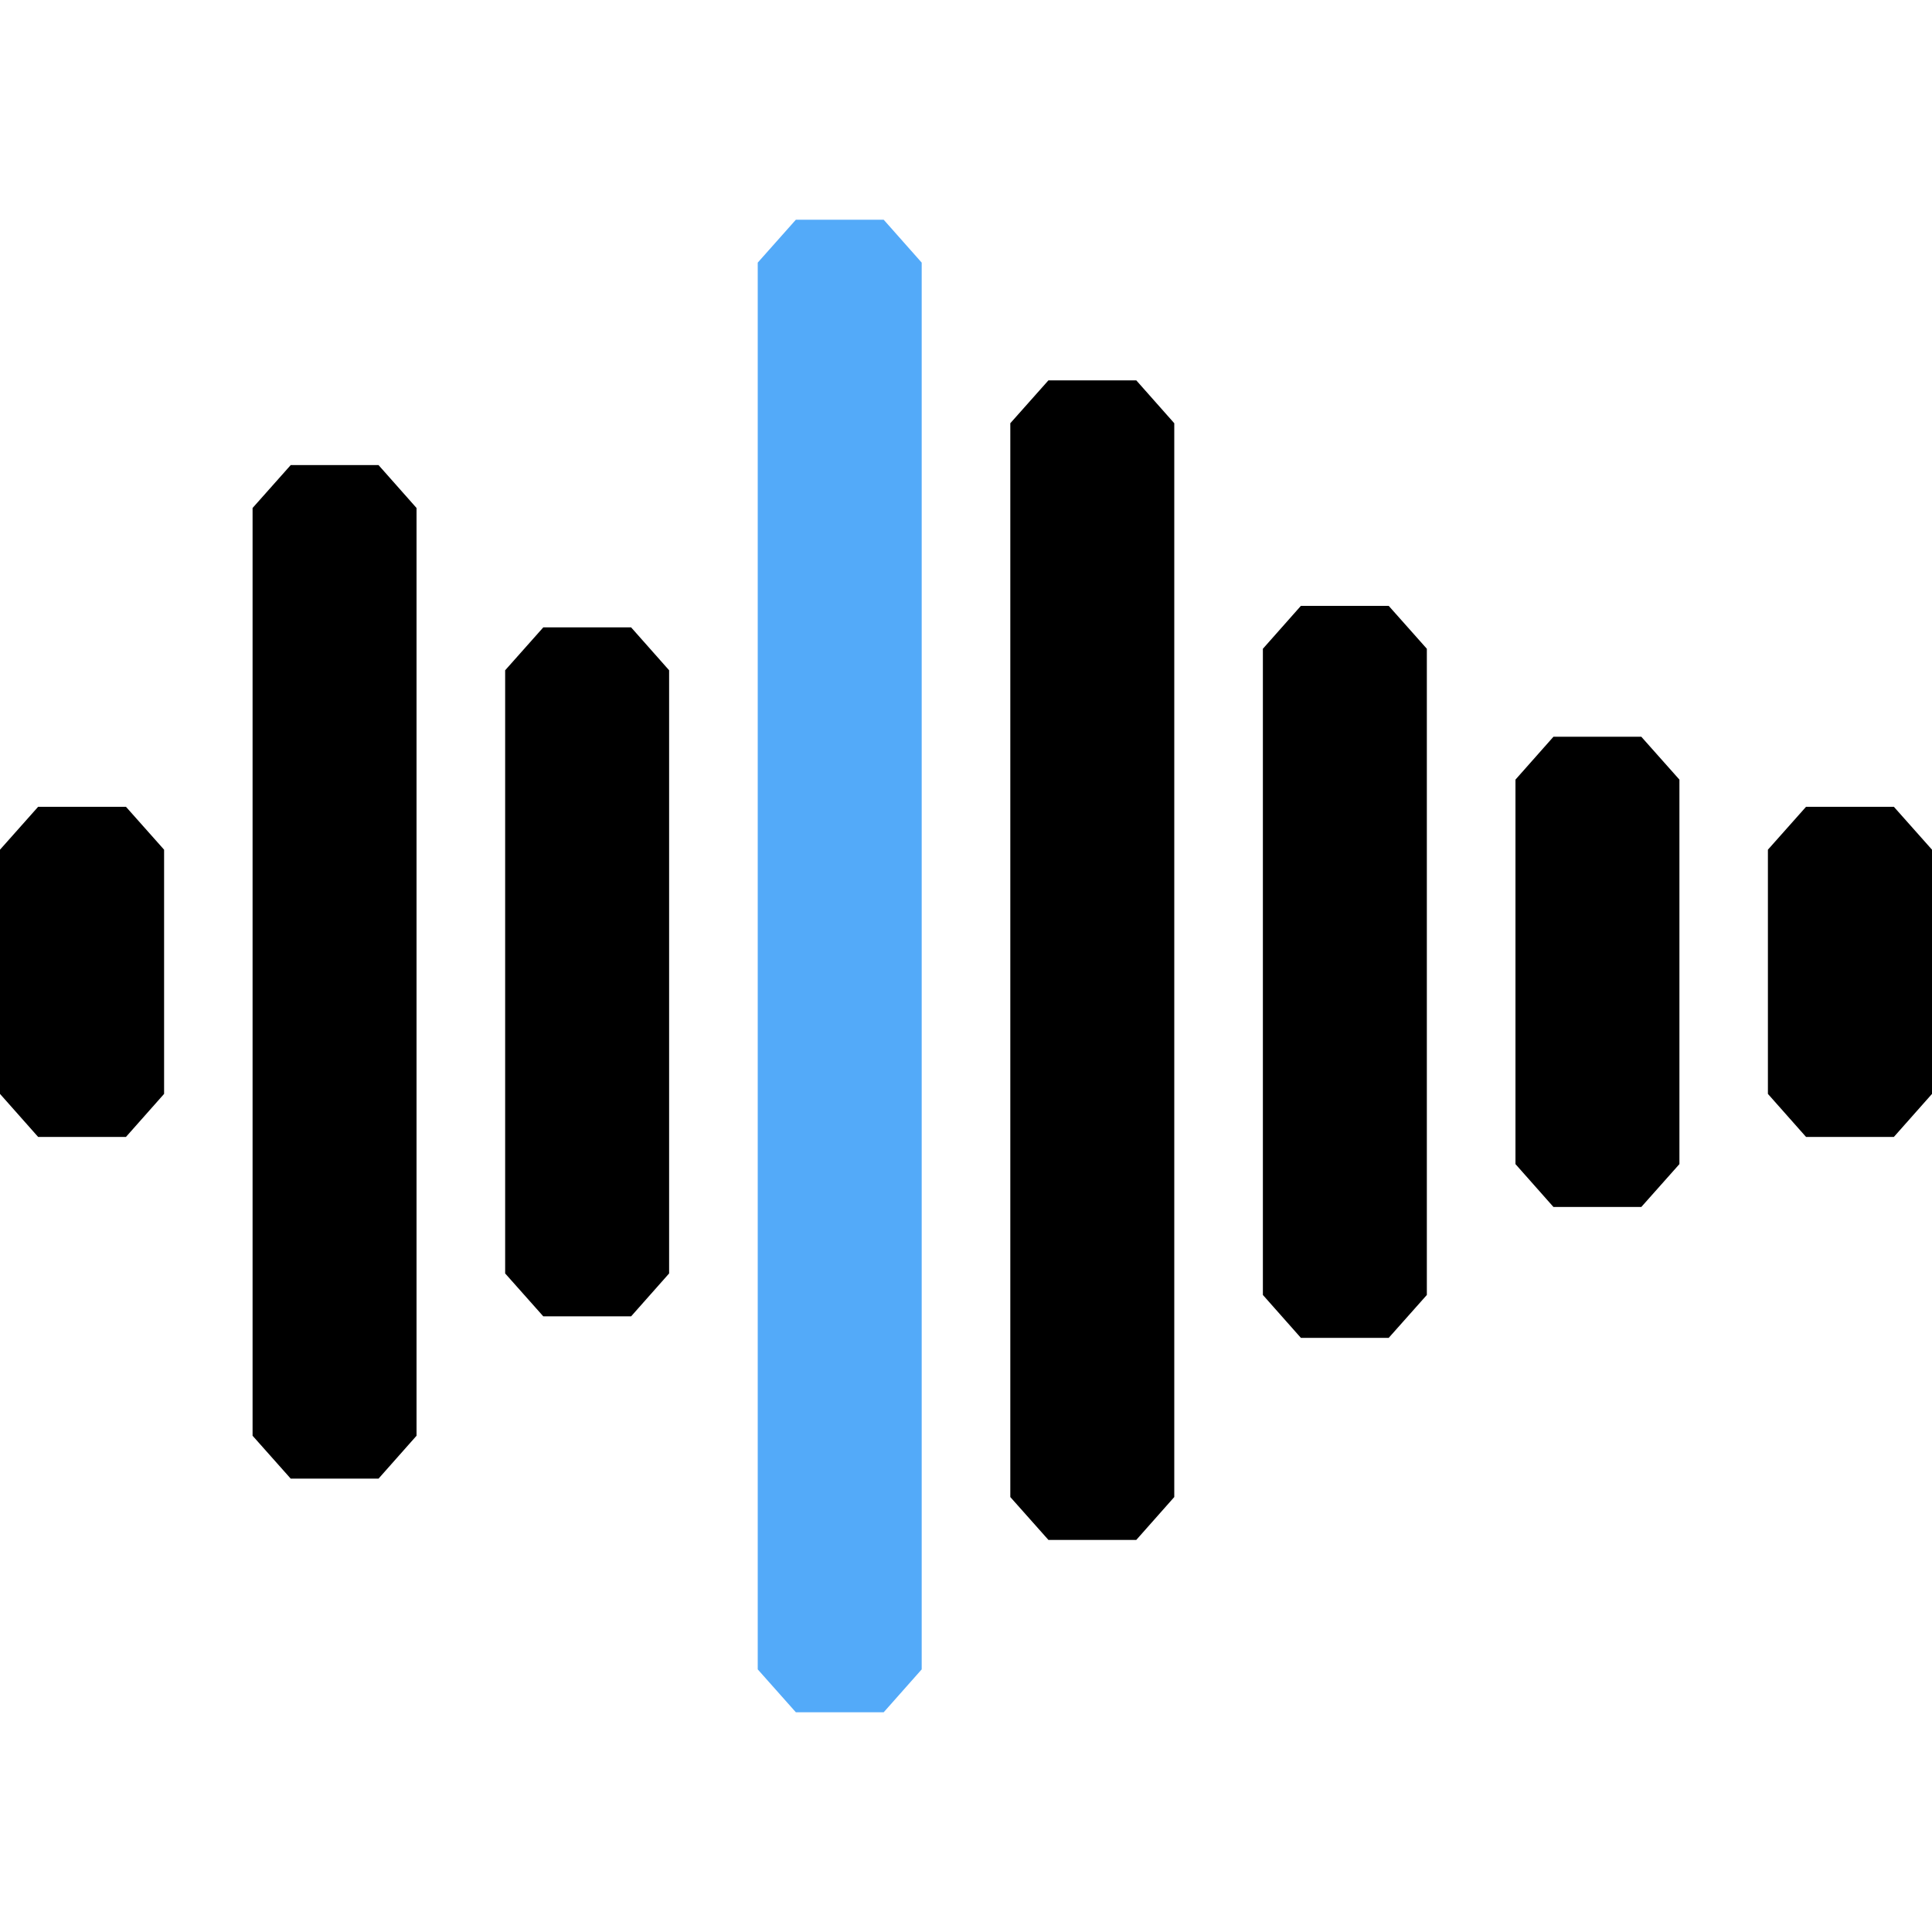
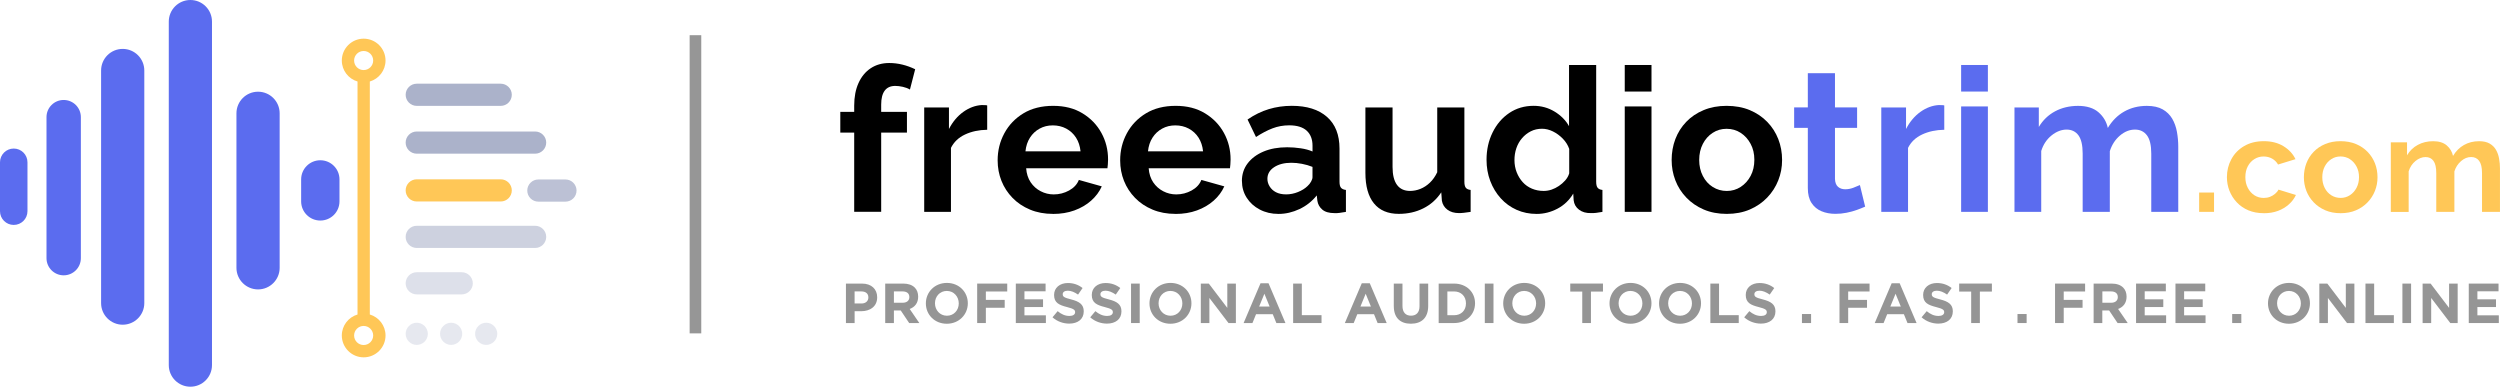
- <svg xmlns="http://www.w3.org/2000/svg" id="Layer_2" data-name="Layer 2" viewBox="0 0 150 150">
+ <svg xmlns="http://www.w3.org/2000/svg" id="Layer_2" data-name="Layer 2" viewBox="0 0 935.53 144.71">
  <defs>
    <style>
      .cls-1 {
-         fill: none;
+         opacity: .6;
      }

      .cls-2 {
-         fill: #53aaf9;
+         opacity: .3;
+       }
+ 
+       .cls-3 {
+         fill: #ffc757;
+       }
+ 
+       .cls-4 {
+         opacity: .4;
+       }
+ 
+       .cls-5 {
+         fill: #5b6cef;
+       }
+ 
+       .cls-6 {
+         opacity: .8;
+       }
+ 
+       .cls-7 {
+         fill: #969696;
+       }
+ 
+       .cls-8 {
+         fill: #959595;
+       }
+ 
+       .cls-9 {
+         fill: #abb2ca;
      }
    </style>
  </defs>
  <g id="Layer_1-2" data-name="Layer 1">
    <g>
-       <rect class="cls-1" width="150" height="150" />
      <g>
-         <polygon points="9.78 88.27 2.96 88.27 0 84.93 0 65.97 2.96 62.64 9.78 62.64 12.74 65.97 12.74 84.93 9.78 88.27" />
-         <polygon points="49 102.2 42.18 102.2 39.22 98.87 39.22 52.04 42.18 48.71 49 48.71 51.95 52.04 51.95 98.87 49 102.2" />
-         <polygon class="cls-2" points="68.61 132.94 61.79 132.94 58.83 129.61 58.83 20.39 61.79 17.06 68.61 17.06 71.56 20.39 71.56 129.61 68.61 132.94" />
-         <polygon points="88.22 119.56 81.4 119.56 78.44 116.23 78.44 32.86 81.4 29.53 88.22 29.53 91.17 32.86 91.17 116.23 88.22 119.56" />
-         <polygon points="107.82 103.87 101 103.87 98.05 100.54 98.05 50.37 101 47.04 107.82 47.04 110.78 50.37 110.78 100.54 107.82 103.87" />
-         <polygon points="127.43 93.71 120.61 93.71 117.66 90.38 117.66 60.53 120.61 57.2 127.43 57.2 130.39 60.53 130.39 90.38 127.43 93.71" />
-         <polygon points="147.04 88.27 140.22 88.27 137.26 84.93 137.26 65.97 140.22 62.64 147.04 62.64 150 65.97 150 84.93 147.04 88.27" />
-         <polygon points="29.39 114.8 22.57 114.8 19.61 111.47 19.61 39.44 22.57 36.11 29.39 36.11 32.34 39.44 32.34 111.47 29.39 114.8" />
+         <rect class="cls-5" x="63.16" y="0" width="16.17" height="144.71" rx="8.09" ry="8.09" />
+         <rect class="cls-5" x="37.83" y="18.3" width="16.17" height="103.21" rx="8.09" ry="8.09" />
+         <rect class="cls-5" x="88.48" y="34.32" width="16.17" height="73.98" rx="8.09" ry="8.09" />
+         <rect class="cls-5" x="0" y="55.59" width="10.28" height="28.58" rx="5.14" ry="5.14" />
+         <rect class="cls-5" x="17.4" y="37.41" width="12.86" height="65.62" rx="6.43" ry="6.43" />
+         <rect class="cls-5" x="112.69" y="59.97" width="14.35" height="22.56" rx="7.17" ry="7.17" />
+         <path class="cls-3" d="M187.37,75.4h-31.42c-2.29,0-4.15-1.86-4.15-4.15s1.86-4.15,4.15-4.15h31.42c2.29,0,4.15,1.86,4.15,4.15s-1.86,4.15-4.15,4.15Z" />
+         <g class="cls-6">
+           <path class="cls-9" d="M211.6,75.46h-10.14c-2.29,0-4.15-1.86-4.15-4.15s1.86-4.15,4.15-4.15h10.14c2.29,0,4.15,1.86,4.15,4.15s-1.86,4.15-4.15,4.15Z" />
+         </g>
+         <path class="cls-9" d="M200.25,57.51h-44.3c-2.29,0-4.15-1.86-4.15-4.15s1.86-4.15,4.15-4.15h44.3c2.29,0,4.15,1.86,4.15,4.15s-1.86,4.15-4.15,4.15Z" />
+         <path class="cls-9" d="M187.37,39.62h-31.42c-2.29,0-4.15-1.86-4.15-4.15s1.86-4.15,4.15-4.15h31.42c2.29,0,4.15,1.86,4.15,4.15s-1.86,4.15-4.15,4.15Z" />
+         <g class="cls-1">
+           <path class="cls-9" d="M200.25,92.79h-44.3c-2.29,0-4.15-1.86-4.15-4.15s1.86-4.15,4.15-4.15h44.3c2.29,0,4.15,1.86,4.15,4.15s-1.86,4.15-4.15,4.15Z" />
+         </g>
+         <g class="cls-4">
+           <path class="cls-9" d="M172.78,110.17h-16.83c-2.29,0-4.15-1.86-4.15-4.15s1.86-4.15,4.15-4.15h16.83c2.29,0,4.15,1.86,4.15,4.15s-1.86,4.15-4.15,4.15Z" />
+         </g>
+         <g class="cls-2">
+           <path class="cls-9" d="M155.95,129.07c-1.1,0-2.17-.44-2.93-1.22-.77-.77-1.22-1.83-1.22-2.93,0-.27.03-.54.08-.81.05-.26.13-.53.23-.77.11-.25.23-.49.39-.72.15-.22.32-.43.52-.63.77-.78,1.83-1.22,2.93-1.22s2.16.44,2.93,1.22c.77.77,1.22,1.84,1.22,2.93s-.44,2.17-1.22,2.93c-.77.77-1.84,1.22-2.93,1.22Z" />
+         </g>
+         <g class="cls-2">
+           <path class="cls-9" d="M168.82,129.07c-1.09,0-2.16-.44-2.93-1.22-.77-.77-1.22-1.84-1.22-2.93s.44-2.16,1.22-2.93c.77-.78,1.84-1.22,2.93-1.22s2.17.44,2.94,1.22c.77.77,1.21,1.84,1.21,2.93s-.44,2.17-1.22,2.93c-.77.77-1.83,1.22-2.93,1.22Z" />
+         </g>
+         <g class="cls-2">
+           <path class="cls-9" d="M181.94,129.07c-1.1,0-2.17-.44-2.94-1.22s-1.21-1.83-1.21-2.93.44-2.17,1.21-2.93c.77-.78,1.84-1.22,2.94-1.22s2.16.44,2.93,1.22c.19.19.37.41.52.63.15.23.28.47.38.72.11.25.18.52.24.77.06.27.08.54.08.81,0,1.09-.44,2.16-1.22,2.93s-1.84,1.22-2.93,1.22Z" />
+         </g>
+         <path class="cls-3" d="M138.39,117.69V30.5c3.39-1,5.88-4.14,5.88-7.85,0-4.51-3.67-8.18-8.18-8.18s-8.18,3.67-8.18,8.18c0,3.71,2.49,6.85,5.88,7.85v87.19c-3.39,1-5.88,4.14-5.88,7.85,0,4.51,3.67,8.18,8.18,8.18s8.18-3.67,8.18-8.18c0-3.71-2.49-6.85-5.88-7.85ZM132.51,22.65c0-1.97,1.6-3.57,3.57-3.57s3.57,1.6,3.57,3.57-1.6,3.57-3.57,3.57-3.57-1.6-3.57-3.57ZM136.08,129.11c-1.97,0-3.57-1.6-3.57-3.57s1.6-3.57,3.57-3.57,3.57,1.6,3.57,3.57-1.6,3.57-3.57,3.57Z" />
      </g>
+       <g>
+         <g>
+           <path d="M319.65,79.28v-29.66h-5.2v-7.75h5.2v-2.33c0-3.26.54-6.09,1.62-8.47,1.08-2.38,2.6-4.23,4.56-5.53,1.96-1.3,4.27-1.96,6.93-1.96,1.66,0,3.3.2,4.93.6,1.63.4,3.22.98,4.78,1.73l-1.96,7.6c-.75-.45-1.64-.79-2.67-1.02-1.03-.23-1.97-.34-2.82-.34-1.76,0-3.07.59-3.95,1.77-.88,1.18-1.32,2.92-1.32,5.23v2.71h9.64v7.75h-9.64v29.66h-10.09Z" />
+           <path d="M369.41,48.56c-3.11.05-5.87.64-8.28,1.77-2.41,1.13-4.17,2.8-5.27,5.01v23.94h-10.01v-39.07h9.26v8.06c1.4-2.71,3.2-4.84,5.38-6.4,2.18-1.56,4.48-2.41,6.89-2.56.5.05.9.06,1.21.04.3-.02.58.01.83.11v9.11Z" />
+           <path d="M394.03,80.04c-3.16,0-6.02-.53-8.58-1.6-2.56-1.07-4.74-2.53-6.55-4.39-1.81-1.86-3.19-3.98-4.14-6.37-.95-2.38-1.43-4.94-1.43-7.67,0-3.67.84-7.06,2.52-10.16,1.68-3.1,4.07-5.59,7.15-7.45,3.09-1.86,6.79-2.79,11.1-2.79s7.93.93,10.99,2.8c3.06,1.86,5.42,4.31,7.08,7.35s2.48,6.34,2.48,9.92c0,.65-.03,1.26-.08,1.83-.05.57-.1,1.06-.15,1.45h-30.42c.15,2.06.72,3.82,1.69,5.26s2.23,2.56,3.76,3.35c1.53.79,3.15,1.18,4.86,1.18,2.06,0,3.98-.49,5.76-1.47,1.78-.98,3-2.3,3.65-3.95l8.58,2.41c-.9,2.01-2.23,3.79-3.99,5.35-1.76,1.56-3.84,2.77-6.25,3.65-2.41.88-5.09,1.32-8.06,1.32ZM383.72,56.62h20.63c-.2-1.96-.77-3.67-1.69-5.11-.93-1.45-2.15-2.57-3.65-3.38-1.51-.81-3.19-1.21-5.04-1.21s-3.45.4-4.93,1.21c-1.48.81-2.69,1.94-3.61,3.38-.93,1.45-1.49,3.15-1.69,5.11Z" />
+           <path d="M439.88,80.04c-3.16,0-6.02-.53-8.58-1.6-2.56-1.07-4.74-2.53-6.55-4.39-1.81-1.86-3.19-3.98-4.14-6.37-.95-2.38-1.43-4.94-1.43-7.67,0-3.67.84-7.06,2.52-10.16,1.68-3.1,4.07-5.59,7.15-7.45,3.09-1.86,6.79-2.79,11.1-2.79s7.93.93,10.99,2.8c3.06,1.86,5.42,4.31,7.08,7.35s2.48,6.34,2.48,9.92c0,.65-.03,1.26-.08,1.83-.05.57-.1,1.06-.15,1.45h-30.42c.15,2.06.72,3.82,1.69,5.26s2.23,2.56,3.76,3.35c1.53.79,3.15,1.18,4.86,1.18,2.06,0,3.98-.49,5.76-1.47,1.78-.98,3-2.3,3.65-3.95l8.58,2.41c-.9,2.01-2.23,3.79-3.99,5.35-1.76,1.56-3.84,2.77-6.25,3.65-2.41.88-5.09,1.32-8.06,1.32ZM429.57,56.62h20.63c-.2-1.96-.77-3.67-1.69-5.11-.93-1.45-2.15-2.57-3.65-3.38-1.51-.81-3.19-1.21-5.04-1.21s-3.45.4-4.93,1.21c-1.48.81-2.69,1.94-3.61,3.38-.93,1.45-1.49,3.15-1.69,5.11Z" />
+           <path d="M464.73,67.76c0-2.53.72-4.74,2.15-6.62,1.43-1.88,3.41-3.36,5.95-4.43,2.53-1.07,5.48-1.6,8.85-1.6,1.66,0,3.34.13,5.04.38,1.71.25,3.19.65,4.44,1.2v-2.17c0-2.41-.73-4.29-2.18-5.62-1.46-1.33-3.64-2-6.55-2-2.21,0-4.29.38-6.25,1.13-1.96.75-4.02,1.83-6.17,3.24l-3.16-6.55c2.56-1.76,5.21-3.05,7.94-3.88,2.73-.83,5.61-1.24,8.62-1.24,5.62,0,10,1.37,13.14,4.12,3.14,2.75,4.71,6.72,4.71,11.91v12.4c0,1.04.19,1.78.56,2.23.38.45.99.72,1.84.82v8.21c-.9.15-1.72.28-2.45.38-.73.1-1.34.12-1.84.08-2.01,0-3.53-.44-4.55-1.32-1.03-.88-1.64-1.97-1.84-3.28l-.23-2.03c-1.76,2.21-3.92,3.92-6.47,5.12-2.56,1.2-5.17,1.81-7.83,1.81s-4.96-.55-7.04-1.64c-2.08-1.09-3.71-2.57-4.89-4.43-1.18-1.86-1.77-3.93-1.77-6.21ZM489.27,69.65c.55-.49,1-1.05,1.35-1.69.35-.64.53-1.17.53-1.62v-3.89c-1.21-.49-2.51-.87-3.92-1.14-1.41-.27-2.74-.4-3.99-.4-2.61,0-4.76.55-6.44,1.65s-2.52,2.56-2.52,4.37c0,.98.27,1.92.83,2.83.55.91,1.34,1.63,2.37,2.17,1.03.54,2.3.81,3.8.81s2.99-.29,4.44-.88c1.46-.59,2.63-1.32,3.54-2.2Z" />
+           <path d="M510.95,64.67v-24.46h10.16v22.24c0,2.98.55,5.22,1.66,6.73,1.1,1.51,2.74,2.27,4.89,2.27,1.3,0,2.6-.26,3.88-.77,1.28-.52,2.46-1.29,3.54-2.32s2-2.33,2.75-3.91v-24.24h10.16v27.82c0,1.04.18,1.78.53,2.23.35.45.95.72,1.81.82v8.21c-1,.15-1.84.26-2.52.34-.68.08-1.29.11-1.84.11-1.76,0-3.2-.42-4.33-1.27-1.13-.85-1.82-1.96-2.07-3.36l-.23-3.13c-1.76,2.64-4,4.64-6.74,6-2.74,1.37-5.79,2.05-9.15,2.05-4.07,0-7.17-1.3-9.3-3.92-2.13-2.61-3.2-6.43-3.2-11.45Z" />
+           <path d="M556.28,59.78c0-3.72.75-7.12,2.26-10.2s3.59-5.51,6.25-7.3c2.66-1.79,5.7-2.68,9.11-2.68,2.86,0,5.47.72,7.83,2.15,2.36,1.43,4.17,3.25,5.42,5.46v-22.89h10.16v43.67c0,1.05.17,1.81.53,2.26.35.45.95.73,1.81.83v8.21c-1.81.35-3.24.5-4.29.45-1.81.05-3.3-.38-4.48-1.28-1.18-.9-1.84-2.08-2-3.54l-.15-2.48c-1.46,2.46-3.43,4.34-5.91,5.65s-5.08,1.96-7.79,1.96-5.21-.51-7.49-1.53c-2.29-1.02-4.27-2.46-5.95-4.32-1.68-1.86-2.99-4.02-3.92-6.48-.93-2.46-1.39-5.1-1.39-7.93ZM587.22,64.88v-9.16c-.5-1.43-1.31-2.71-2.41-3.84-1.1-1.13-2.33-2.03-3.69-2.7-1.35-.66-2.71-1-4.07-1-1.56,0-2.96.32-4.22.96-1.26.64-2.35,1.5-3.28,2.59-.93,1.08-1.63,2.33-2.11,3.73-.48,1.4-.71,2.89-.71,4.47s.28,3.14.83,4.54c.55,1.4,1.3,2.63,2.26,3.69.95,1.06,2.11,1.87,3.46,2.44,1.36.57,2.81.85,4.37.85,1,0,1.98-.16,2.94-.48.95-.32,1.87-.78,2.75-1.37.88-.59,1.67-1.28,2.37-2.07.7-.79,1.21-1.67,1.51-2.66Z" />
+           <path d="M608,34.26v-9.94h10.01v9.94h-10.01ZM608,79.28v-39.45h10.01v39.45h-10.01Z" />
+           <path d="M646.17,80.04c-3.21,0-6.09-.55-8.62-1.64-2.54-1.09-4.71-2.58-6.51-4.47-1.81-1.89-3.18-4.03-4.1-6.44-.93-2.41-1.39-4.95-1.39-7.63s.46-5.39,1.39-7.82c.93-2.43,2.28-4.58,4.07-6.44,1.78-1.86,3.95-3.33,6.51-4.39,2.56-1.07,5.42-1.6,8.58-1.6s6.16.53,8.7,1.6c2.53,1.07,4.71,2.53,6.51,4.39,1.81,1.86,3.19,4.01,4.14,6.44.95,2.43,1.43,5.04,1.43,7.82s-.48,5.22-1.43,7.63c-.95,2.41-2.33,4.56-4.14,6.44-1.81,1.89-3.98,3.38-6.51,4.47-2.54,1.09-5.41,1.64-8.62,1.64ZM635.86,59.86c0,2.22.45,4.21,1.36,5.98.9,1.77,2.15,3.15,3.73,4.14,1.58.98,3.32,1.48,5.23,1.48s3.64-.5,5.2-1.51c1.55-1.01,2.8-2.39,3.73-4.13.93-1.75,1.39-3.75,1.39-6.02s-.46-4.2-1.39-5.95c-.93-1.75-2.17-3.13-3.73-4.14-1.56-1.01-3.31-1.51-5.27-1.51s-3.64.5-5.2,1.51-2.79,2.39-3.69,4.14c-.9,1.75-1.36,3.75-1.36,6.02Z" />
+           <path class="cls-5" d="M697.97,77.32c-.9.4-1.95.82-3.12,1.24-1.18.43-2.46.78-3.84,1.05-1.38.28-2.77.41-4.18.41-1.91,0-3.64-.32-5.2-.97-1.56-.65-2.8-1.68-3.73-3.1-.93-1.42-1.39-3.27-1.39-5.56v-22.53h-5.12v-7.68h5.12v-12.8h10.16v12.8h8.28v7.68h-8.28v19.1c.05,1.34.43,2.32,1.13,2.94.7.62,1.61.93,2.71.93,1,0,2.01-.19,3.01-.56,1-.38,1.83-.72,2.48-1.02l1.96,8.06Z" />
+           <path class="cls-5" d="M727.56,48.56c-3.11.05-5.87.64-8.28,1.77-2.41,1.13-4.17,2.8-5.27,5.01v23.94h-10.01v-39.07h9.26v8.06c1.4-2.71,3.2-4.84,5.38-6.4,2.18-1.56,4.48-2.41,6.89-2.56.5.05.9.06,1.21.04.3-.02.58.01.83.11v9.11Z" />
+           <path class="cls-5" d="M733.88,34.26v-9.94h10.01v9.94h-10.01ZM733.88,79.28v-39.45h10.01v39.45h-10.01Z" />
+           <path class="cls-5" d="M815.12,79.28h-10.09v-21.81c0-3.12-.54-5.39-1.62-6.83-1.08-1.43-2.57-2.15-4.48-2.15-2.01,0-3.89.76-5.65,2.26-1.76,1.51-3.01,3.45-3.76,5.82v22.71h-10.16v-21.81c0-3.12-.53-5.39-1.58-6.83-1.05-1.43-2.54-2.15-4.44-2.15s-3.84.74-5.65,2.21c-1.81,1.47-3.09,3.41-3.84,5.81v22.78h-10.01v-39.07h9.11v7.29c1.51-2.53,3.53-4.48,6.06-5.84,2.53-1.36,5.41-2.05,8.62-2.05s5.81.79,7.64,2.38c1.83,1.59,3,3.55,3.5,5.88,1.61-2.68,3.65-4.73,6.14-6.14,2.49-1.41,5.31-2.12,8.47-2.12,2.41,0,4.38.44,5.91,1.3,1.53.87,2.72,2.04,3.58,3.5.85,1.46,1.44,3.11,1.77,4.95.33,1.84.49,3.67.49,5.51v24.42Z" />
+           <path class="cls-3" d="M822.95,79.28v-7.23h5.57v7.23h-5.57Z" />
+           <path class="cls-3" d="M847.19,79.78c-2.18,0-4.11-.36-5.8-1.07-1.69-.71-3.14-1.7-4.34-2.98-1.21-1.27-2.12-2.72-2.76-4.34-.64-1.62-.95-3.33-.95-5.11,0-2.42.55-4.65,1.66-6.7,1.1-2.05,2.69-3.69,4.77-4.91,2.07-1.22,4.53-1.84,7.38-1.84s5.29.62,7.33,1.86c2.04,1.24,3.55,2.86,4.52,4.87l-6.52,2.01c-.57-.97-1.32-1.71-2.26-2.23-.94-.52-1.99-.78-3.16-.78-1.24,0-2.38.32-3.41.96-1.04.64-1.87,1.53-2.48,2.68-.62,1.15-.93,2.51-.93,4.09s.31,2.86.93,4.04c.62,1.18,1.45,2.1,2.48,2.76,1.04.66,2.19.98,3.46.98.84,0,1.61-.13,2.31-.4.7-.27,1.35-.64,1.93-1.13.58-.48,1.01-1.01,1.28-1.58l6.53,2.01c-.6,1.31-1.48,2.48-2.64,3.51s-2.51,1.85-4.07,2.43-3.3.88-5.25.88Z" />
+           <path class="cls-3" d="M875.9,79.78c-2.14,0-4.06-.36-5.75-1.09-1.69-.73-3.14-1.72-4.34-2.98-1.21-1.26-2.12-2.69-2.74-4.29-.62-1.6-.93-3.3-.93-5.09s.31-3.59.93-5.21c.62-1.62,1.52-3.05,2.71-4.29,1.19-1.24,2.63-2.22,4.34-2.93,1.71-.71,3.61-1.07,5.72-1.07s4.11.36,5.8,1.07c1.69.71,3.14,1.69,4.34,2.93,1.21,1.24,2.12,2.67,2.76,4.29.63,1.62.95,3.36.95,5.21s-.32,3.48-.95,5.09c-.64,1.61-1.56,3.04-2.76,4.29-1.2,1.26-2.65,2.25-4.34,2.98-1.69.73-3.61,1.09-5.75,1.09ZM869.03,66.33c0,1.48.3,2.81.9,3.99.6,1.18,1.43,2.1,2.48,2.76,1.05.66,2.22.98,3.49.98s2.43-.34,3.46-1.01c1.04-.67,1.86-1.59,2.48-2.76.62-1.17.93-2.5.93-4.01s-.31-2.8-.93-3.96c-.62-1.17-1.45-2.08-2.48-2.76-1.04-.67-2.21-1.01-3.51-1.01s-2.43.34-3.46,1.01c-1.04.67-1.86,1.59-2.46,2.76-.6,1.17-.9,2.5-.9,4.01Z" />
+           <path class="cls-3" d="M935.53,79.28h-6.73v-14.54c0-2.08-.36-3.59-1.08-4.55-.72-.96-1.71-1.43-2.99-1.43-1.34,0-2.59.5-3.76,1.51-1.17,1.01-2.01,2.3-2.51,3.88v15.14h-6.78v-14.54c0-2.08-.35-3.59-1.05-4.55-.7-.96-1.69-1.43-2.96-1.43s-2.56.49-3.76,1.47c-1.2.98-2.06,2.27-2.56,3.87v15.19h-6.68v-26.05h6.07v4.86c1-1.69,2.35-2.99,4.04-3.9,1.69-.91,3.6-1.37,5.75-1.37s3.87.53,5.09,1.59c1.22,1.06,2,2.37,2.33,3.92,1.07-1.79,2.43-3.15,4.09-4.09s3.54-1.42,5.65-1.42c1.61,0,2.92.29,3.94.87s1.82,1.36,2.38,2.33c.57.98.96,2.08,1.18,3.3.22,1.22.33,2.45.33,3.67v16.28Z" />
+         </g>
+         <g>
+           <path class="cls-8" d="M316.55,106.12h6.04c3.52,0,5.66,2.09,5.66,5.11v.04c0,3.42-2.66,5.19-5.97,5.19h-2.47v4.43h-3.25v-14.77ZM322.38,113.57c1.62,0,2.57-.97,2.57-2.24v-.04c0-1.46-1.01-2.24-2.64-2.24h-2.51v4.52h2.58Z" />
+           <path class="cls-8" d="M331.26,106.12h6.75c1.88,0,3.33.53,4.31,1.5.82.82,1.27,1.98,1.27,3.38v.04c0,2.38-1.29,3.88-3.17,4.58l3.61,5.28h-3.8l-3.17-4.73h-2.55v4.73h-3.25v-14.77ZM337.8,113.29c1.58,0,2.49-.84,2.49-2.09v-.04c0-1.39-.97-2.11-2.55-2.11h-3.23v4.24h3.29Z" />
+           <path class="cls-8" d="M346.47,113.55v-.04c0-4.2,3.31-7.64,7.87-7.64s7.83,3.4,7.83,7.6v.04c0,4.2-3.31,7.64-7.87,7.64s-7.83-3.4-7.83-7.6ZM358.78,113.55v-.04c0-2.53-1.86-4.64-4.47-4.64s-4.43,2.07-4.43,4.6v.04c0,2.53,1.86,4.64,4.47,4.64s4.43-2.07,4.43-4.6Z" />
+           <path class="cls-8" d="M365.67,106.12h11.25v2.96h-8v3.14h7.05v2.95h-7.05v5.72h-3.25v-14.77Z" />
+           <path class="cls-8" d="M380.13,106.12h11.14v2.89h-7.91v3h6.96v2.89h-6.96v3.1h8.02v2.89h-11.25v-14.77Z" />
+           <path class="cls-8" d="M393.86,118.74l1.92-2.3c1.33,1.1,2.72,1.79,4.41,1.79,1.33,0,2.13-.53,2.13-1.39v-.04c0-.82-.51-1.25-2.97-1.88-2.98-.76-4.9-1.58-4.9-4.52v-.04c0-2.68,2.15-4.45,5.17-4.45,2.15,0,3.99.68,5.49,1.88l-1.69,2.45c-1.31-.91-2.6-1.46-3.84-1.46s-1.9.57-1.9,1.29v.04c0,.97.63,1.29,3.19,1.94,3,.78,4.68,1.86,4.68,4.43v.04c0,2.93-2.24,4.58-5.42,4.58-2.24,0-4.5-.78-6.27-2.36Z" />
+           <path class="cls-8" d="M407.98,118.74l1.92-2.3c1.33,1.1,2.72,1.79,4.41,1.79,1.33,0,2.13-.53,2.13-1.39v-.04c0-.82-.51-1.25-2.98-1.88-2.98-.76-4.9-1.58-4.9-4.52v-.04c0-2.68,2.15-4.45,5.17-4.45,2.15,0,3.99.68,5.49,1.88l-1.69,2.45c-1.31-.91-2.6-1.46-3.84-1.46s-1.9.57-1.9,1.29v.04c0,.97.63,1.29,3.19,1.94,3,.78,4.68,1.86,4.68,4.43v.04c0,2.93-2.24,4.58-5.42,4.58-2.24,0-4.49-.78-6.27-2.36Z" />
+           <path class="cls-8" d="M423.25,106.12h3.25v14.77h-3.25v-14.77Z" />
+           <path class="cls-8" d="M430.15,113.55v-.04c0-4.2,3.31-7.64,7.87-7.64s7.83,3.4,7.83,7.6v.04c0,4.2-3.31,7.64-7.87,7.64s-7.83-3.4-7.83-7.6ZM442.45,113.55v-.04c0-2.53-1.86-4.64-4.47-4.64s-4.43,2.07-4.43,4.6v.04c0,2.53,1.86,4.64,4.47,4.64s4.43-2.07,4.43-4.6Z" />
+           <path class="cls-8" d="M449.35,106.12h3l6.92,9.1v-9.1h3.21v14.77h-2.76l-7.15-9.39v9.39h-3.21v-14.77Z" />
+           <path class="cls-8" d="M471.7,106.01h3l6.33,14.88h-3.4l-1.35-3.31h-6.25l-1.35,3.31h-3.31l6.33-14.88ZM475.11,114.71l-1.96-4.79-1.96,4.79h3.93Z" />
+           <path class="cls-8" d="M483.91,106.12h3.25v11.82h7.37v2.95h-10.62v-14.77Z" />
+           <path class="cls-8" d="M509.59,106.01h3l6.33,14.88h-3.4l-1.35-3.31h-6.25l-1.35,3.31h-3.31l6.33-14.88ZM513.01,114.71l-1.96-4.79-1.96,4.79h3.92Z" />
+           <path class="cls-8" d="M521.57,114.56v-8.44h3.25v8.36c0,2.41,1.2,3.65,3.19,3.65s3.19-1.2,3.19-3.54v-8.46h3.25v8.34c0,4.47-2.51,6.67-6.48,6.67s-6.39-2.22-6.39-6.56Z" />
+           <path class="cls-8" d="M538.37,106.12h5.76c4.64,0,7.85,3.19,7.85,7.34v.04c0,4.16-3.21,7.39-7.85,7.39h-5.76v-14.77ZM541.62,109.05v8.91h2.51c2.66,0,4.45-1.79,4.45-4.41v-.04c0-2.62-1.79-4.45-4.45-4.45h-2.51Z" />
+           <path class="cls-8" d="M555.63,106.12h3.25v14.77h-3.25v-14.77Z" />
+           <path class="cls-8" d="M562.52,113.55v-.04c0-4.2,3.31-7.64,7.87-7.64s7.83,3.4,7.83,7.6v.04c0,4.2-3.31,7.64-7.87,7.64s-7.83-3.4-7.83-7.6ZM574.83,113.55v-.04c0-2.53-1.86-4.64-4.47-4.64s-4.43,2.07-4.43,4.6v.04c0,2.53,1.86,4.64,4.47,4.64s4.43-2.07,4.43-4.6Z" />
+           <path class="cls-8" d="M592.11,109.11h-4.5v-3h12.24v3h-4.5v11.78h-3.25v-11.78Z" />
+           <path class="cls-8" d="M602.3,113.55v-.04c0-4.2,3.31-7.64,7.87-7.64s7.83,3.4,7.83,7.6v.04c0,4.2-3.31,7.64-7.87,7.64s-7.83-3.4-7.83-7.6ZM614.6,113.55v-.04c0-2.53-1.86-4.64-4.47-4.64s-4.43,2.07-4.43,4.6v.04c0,2.53,1.86,4.64,4.47,4.64s4.43-2.07,4.43-4.6Z" />
+           <path class="cls-8" d="M620.84,113.55v-.04c0-4.2,3.31-7.64,7.87-7.64s7.83,3.4,7.83,7.6v.04c0,4.2-3.31,7.64-7.87,7.64s-7.83-3.4-7.83-7.6ZM633.15,113.55v-.04c0-2.53-1.86-4.64-4.47-4.64s-4.43,2.07-4.43,4.6v.04c0,2.53,1.86,4.64,4.47,4.64s4.43-2.07,4.43-4.6Z" />
+           <path class="cls-8" d="M640.04,106.12h3.25v11.82h7.37v2.95h-10.62v-14.77Z" />
+           <path class="cls-8" d="M652.7,118.74l1.92-2.3c1.33,1.1,2.72,1.79,4.41,1.79,1.33,0,2.13-.53,2.13-1.39v-.04c0-.82-.51-1.25-2.98-1.88-2.98-.76-4.9-1.58-4.9-4.52v-.04c0-2.68,2.15-4.45,5.17-4.45,2.15,0,3.99.68,5.49,1.88l-1.69,2.45c-1.31-.91-2.6-1.46-3.84-1.46s-1.9.57-1.9,1.29v.04c0,.97.63,1.29,3.19,1.94,3,.78,4.69,1.86,4.69,4.43v.04c0,2.93-2.24,4.58-5.42,4.58-2.24,0-4.5-.78-6.27-2.36Z" />
+           <path class="cls-8" d="M674.31,117.51h3.42v3.38h-3.42v-3.38Z" />
+           <path class="cls-8" d="M688.36,106.12h11.25v2.96h-8v3.14h7.05v2.95h-7.05v5.72h-3.25v-14.77Z" />
+           <path class="cls-8" d="M707.88,106.01h3l6.33,14.88h-3.4l-1.35-3.31h-6.25l-1.35,3.31h-3.31l6.33-14.88ZM711.3,114.71l-1.96-4.79-1.96,4.79h3.92Z" />
+           <path class="cls-8" d="M719.08,118.74l1.92-2.3c1.33,1.1,2.72,1.79,4.41,1.79,1.33,0,2.13-.53,2.13-1.39v-.04c0-.82-.51-1.25-2.98-1.88-2.98-.76-4.9-1.58-4.9-4.52v-.04c0-2.68,2.15-4.45,5.17-4.45,2.15,0,3.99.68,5.49,1.88l-1.69,2.45c-1.31-.91-2.6-1.46-3.84-1.46s-1.9.57-1.9,1.29v.04c0,.97.63,1.29,3.19,1.94,3,.78,4.69,1.86,4.69,4.43v.04c0,2.93-2.24,4.58-5.42,4.58-2.24,0-4.5-.78-6.27-2.36Z" />
+           <path class="cls-8" d="M737.65,109.11h-4.5v-3h12.24v3h-4.5v11.78h-3.25v-11.78Z" />
+           <path class="cls-8" d="M754.97,117.51h3.42v3.38h-3.42v-3.38Z" />
+           <path class="cls-8" d="M769.02,106.12h11.25v2.96h-8v3.14h7.05v2.95h-7.05v5.72h-3.25v-14.77Z" />
+           <path class="cls-8" d="M783.47,106.12h6.75c1.88,0,3.33.53,4.3,1.5.82.82,1.27,1.98,1.27,3.38v.04c0,2.38-1.29,3.88-3.17,4.58l3.61,5.28h-3.8l-3.17-4.73h-2.55v4.73h-3.25v-14.77ZM790.02,113.29c1.58,0,2.49-.84,2.49-2.09v-.04c0-1.39-.97-2.11-2.55-2.11h-3.23v4.24h3.29Z" />
+           <path class="cls-8" d="M799.34,106.12h11.14v2.89h-7.91v3h6.96v2.89h-6.96v3.1h8.02v2.89h-11.25v-14.77Z" />
+           <path class="cls-8" d="M814.09,106.12h11.14v2.89h-7.91v3h6.96v2.89h-6.96v3.1h8.02v2.89h-11.25v-14.77Z" />
+           <path class="cls-8" d="M835.31,117.51h3.42v3.38h-3.42v-3.38Z" />
+           <path class="cls-8" d="M848.71,113.55v-.04c0-4.2,3.31-7.64,7.87-7.64s7.83,3.4,7.83,7.6v.04c0,4.2-3.31,7.64-7.87,7.64s-7.83-3.4-7.83-7.6ZM861.01,113.55v-.04c0-2.53-1.86-4.64-4.47-4.64s-4.43,2.07-4.43,4.6v.04c0,2.53,1.86,4.64,4.47,4.64s4.43-2.07,4.43-4.6Z" />
+           <path class="cls-8" d="M867.91,106.12h3l6.92,9.1v-9.1h3.21v14.77h-2.76l-7.15-9.39v9.39h-3.21v-14.77Z" />
+           <path class="cls-8" d="M885.19,106.12h3.25v11.82h7.37v2.95h-10.62v-14.77Z" />
+           <path class="cls-8" d="M899.01,106.12h3.25v14.77h-3.25v-14.77Z" />
+           <path class="cls-8" d="M906.56,106.12h3l6.92,9.1v-9.1h3.21v14.77h-2.76l-7.15-9.39v9.39h-3.21v-14.77Z" />
+           <path class="cls-8" d="M923.84,106.12h11.14v2.89h-7.91v3h6.96v2.89h-6.96v3.1h8.02v2.89h-11.25v-14.77Z" />
+         </g>
+       </g>
+       <rect class="cls-7" x="258.07" y="13.17" width="4.35" height="111.58" />
    </g>
  </g>
</svg>
